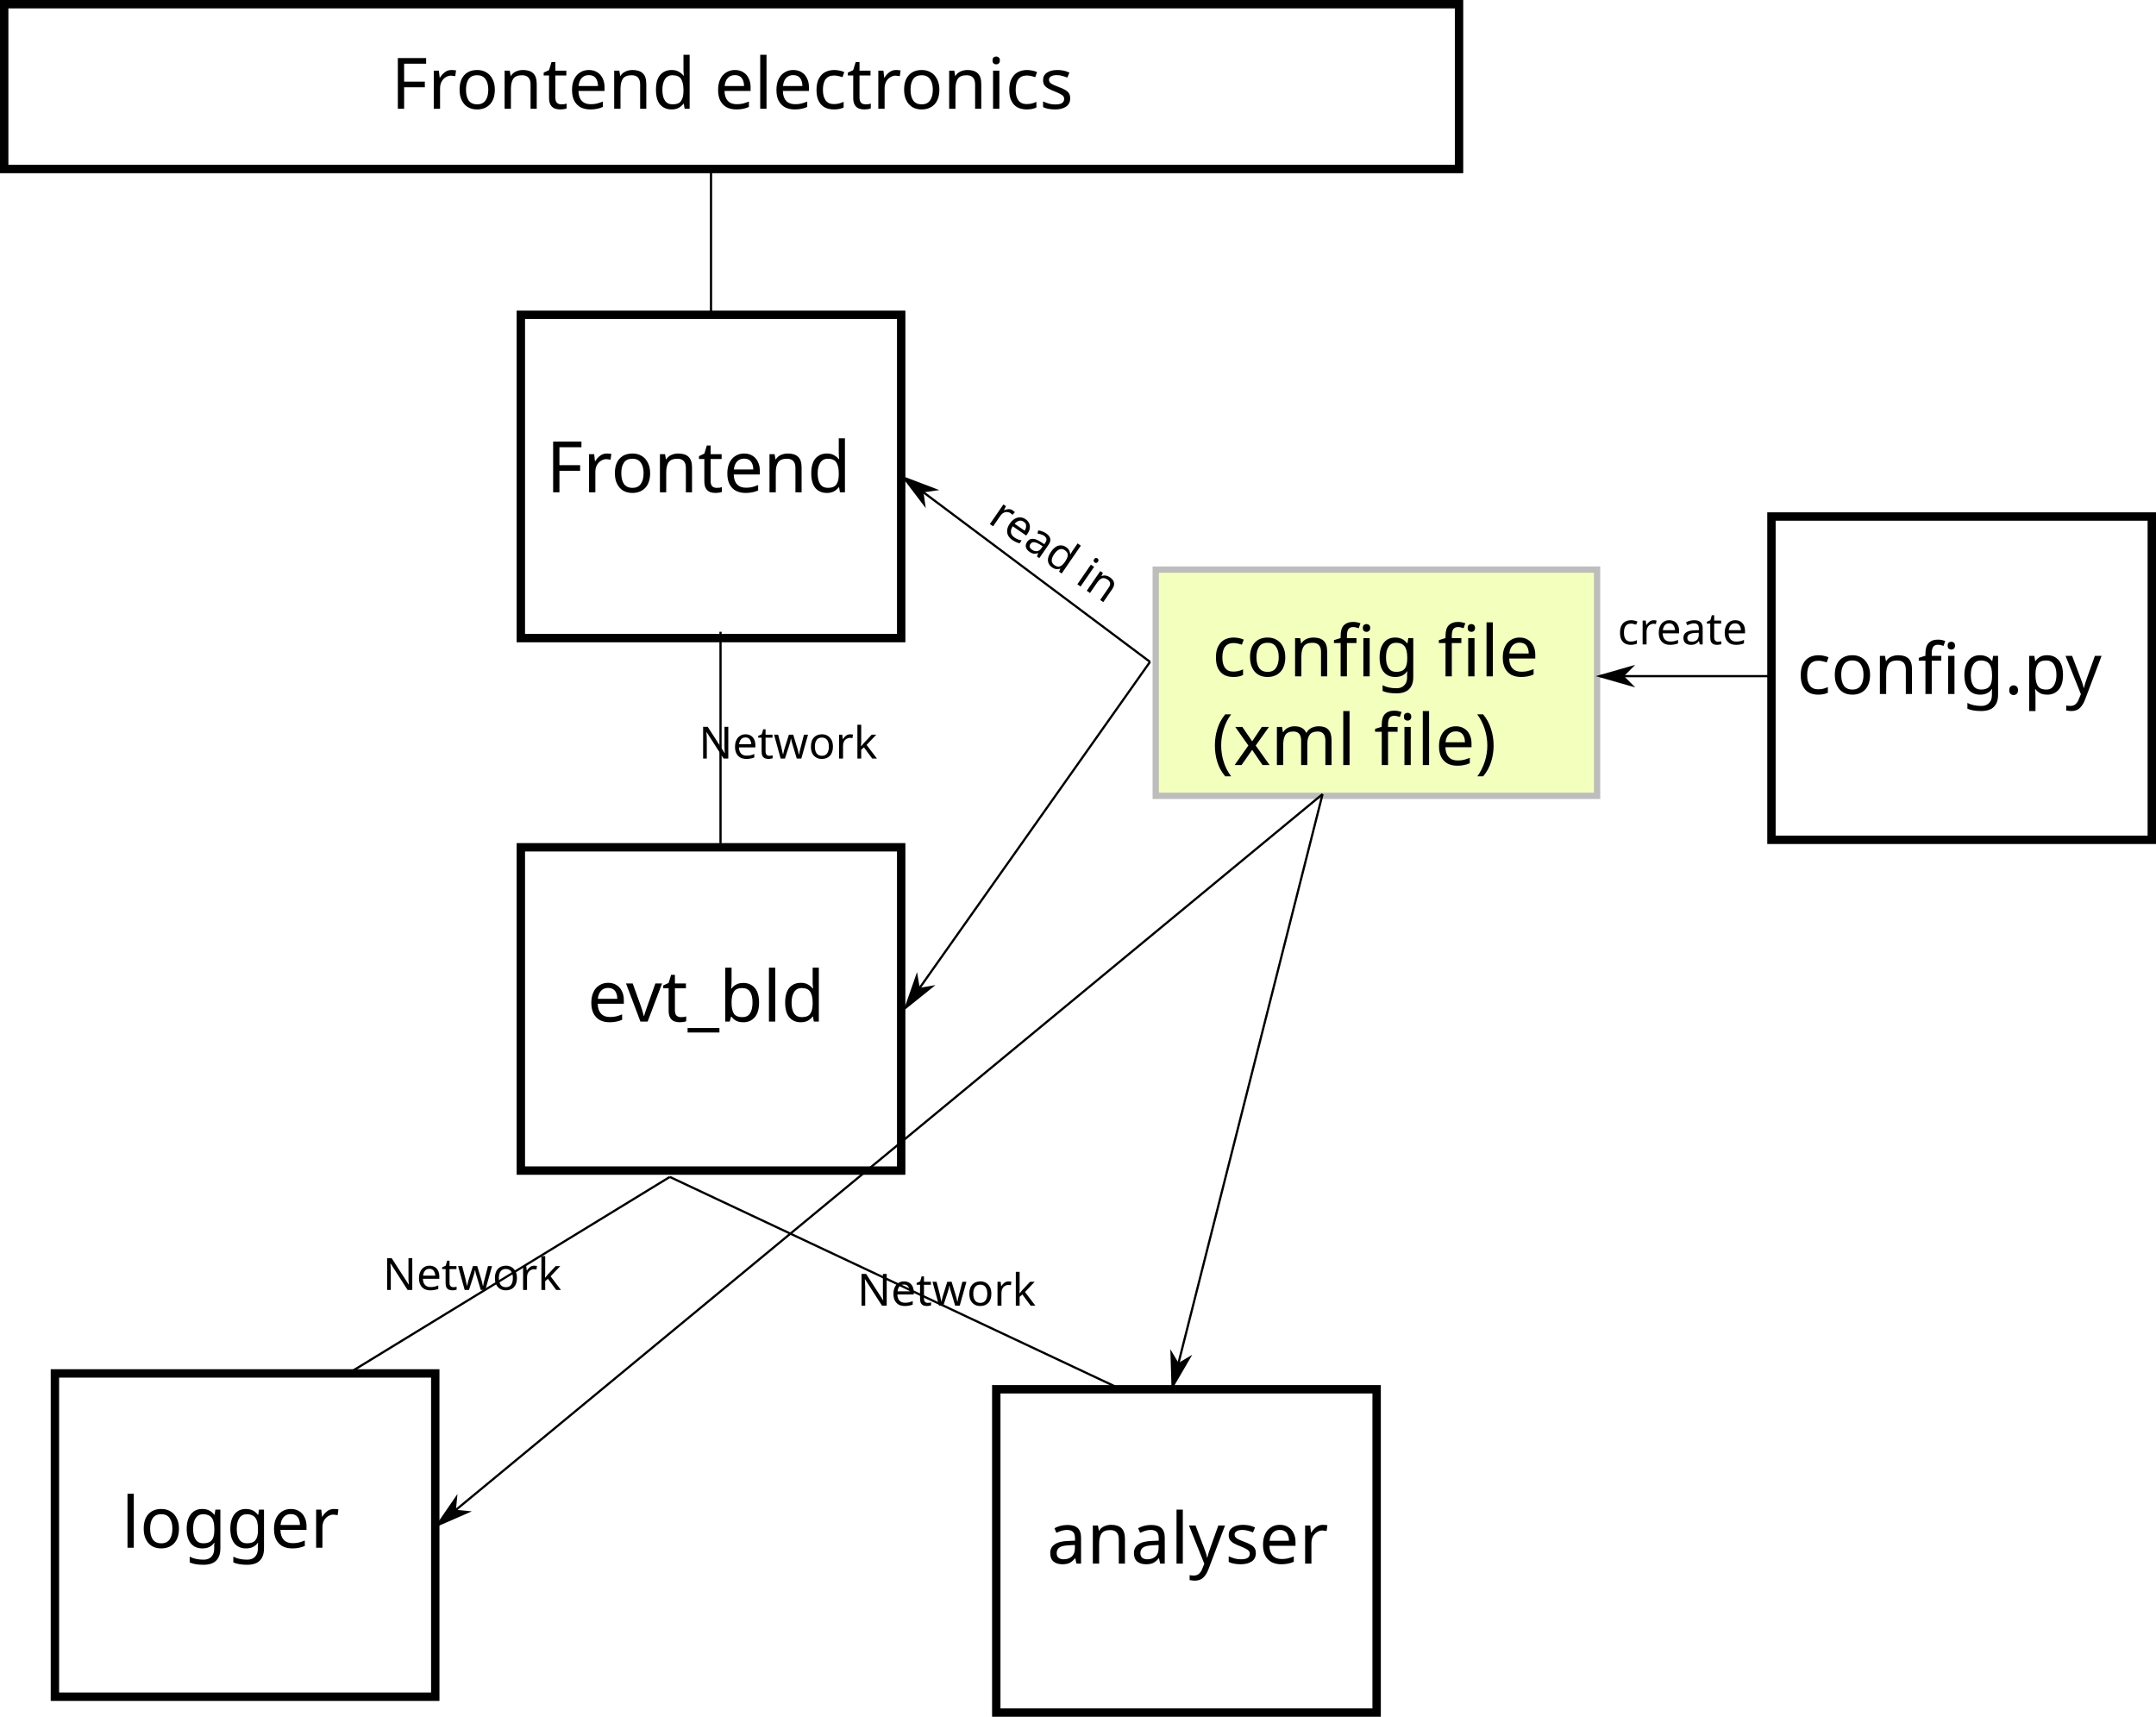
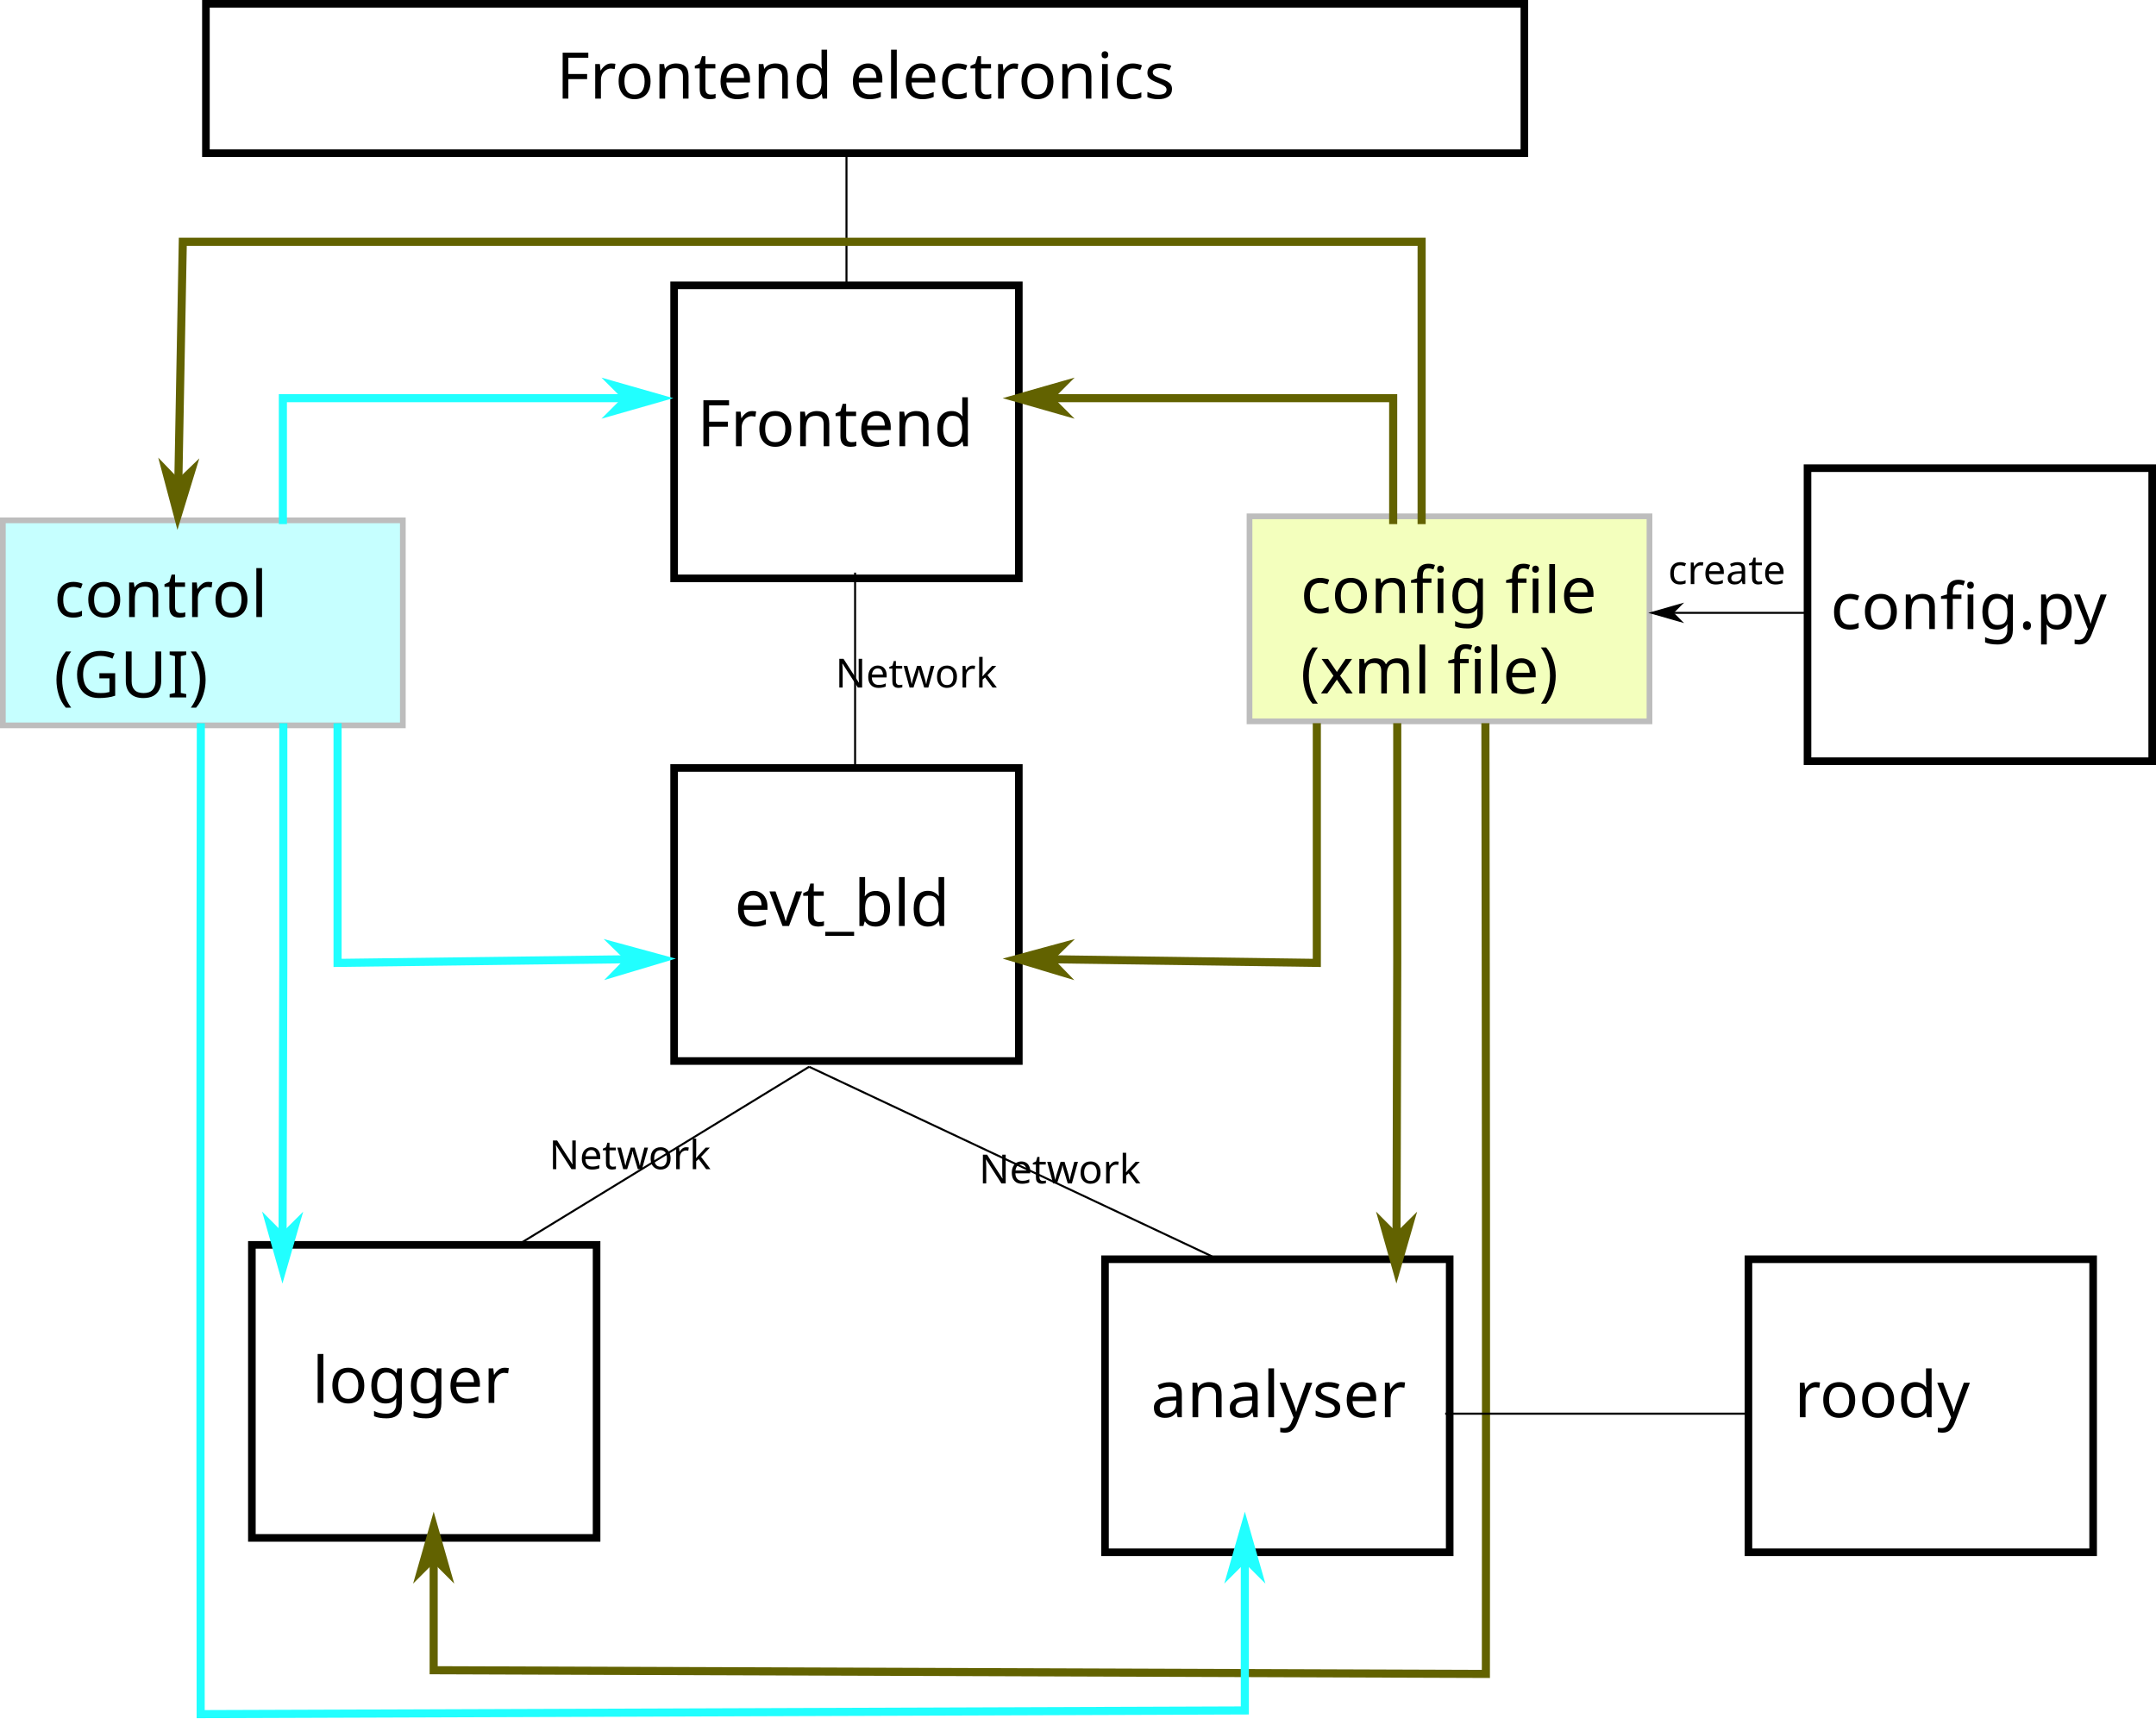
- <svg xmlns="http://www.w3.org/2000/svg" width="257.104mm" height="204.729mm" viewBox="0 0 257.104 204.729" version="1.1" id="svg8">
+ <svg xmlns="http://www.w3.org/2000/svg" width="283.699mm" height="226.06mm" viewBox="0 0 283.699 226.06" version="1.1" id="svg8">
  <defs id="defs2">
+     <marker style="overflow:visible" id="marker1051" refX="0" refY="0" orient="auto">
+       <path transform="matrix(-0.4,0,0,-0.4,-4,0)" style="fill:#626200;fill-opacity:1;fill-rule:evenodd;stroke:#626200;stroke-width:1pt;stroke-opacity:1" d="M 0,0 5,-5 -12.5,0 5,5 Z" id="path1049" />
+     </marker>
+     <marker orient="auto" refY="0" refX="0" id="marker7579" style="overflow:visible">
+       <path id="path7577" d="M 0,0 5,-5 -12.5,0 5,5 Z" style="fill:#21ffff;fill-opacity:1;fill-rule:evenodd;stroke:#21ffff;stroke-width:1pt;stroke-opacity:1" transform="matrix(-0.4,0,0,-0.4,-4,0)" />
+     </marker>
+     <marker orient="auto" refY="0" refX="0" id="marker7311" style="overflow:visible">
+       <path id="path7309" d="M 0,0 5,-5 -12.5,0 5,5 Z" style="fill:#21ffff;fill-opacity:1;fill-rule:evenodd;stroke:#21ffff;stroke-width:1pt;stroke-opacity:1" transform="matrix(-0.4,0,0,-0.4,-4,0)" />
+     </marker>
+     <marker style="overflow:visible" id="marker6933" refX="0" refY="0" orient="auto">
+       <path transform="matrix(-0.4,0,0,-0.4,-4,0)" style="fill:#21ffff;fill-opacity:1;fill-rule:evenodd;stroke:#21ffff;stroke-width:1pt;stroke-opacity:1" d="M 0,0 5,-5 -12.5,0 5,5 Z" id="path6931" />
+     </marker>
+     <marker style="overflow:visible" id="marker6611" refX="0" refY="0" orient="auto">
+       <path transform="matrix(-0.4,0,0,-0.4,-4,0)" style="fill:#626200;fill-opacity:1;fill-rule:evenodd;stroke:#626200;stroke-width:1pt;stroke-opacity:1" d="M 0,0 5,-5 -12.5,0 5,5 Z" id="path6609" />
+     </marker>
+     <marker style="overflow:visible" id="marker6399" refX="0" refY="0" orient="auto">
+       <path transform="matrix(-0.4,0,0,-0.4,-4,0)" style="fill:#21ffff;fill-opacity:1;fill-rule:evenodd;stroke:#21ffff;stroke-width:1pt;stroke-opacity:1" d="M 0,0 5,-5 -12.5,0 5,5 Z" id="path6397" />
+     </marker>
+     <marker style="overflow:visible" id="marker2739" refX="0" refY="0" orient="auto">
+       <path transform="matrix(-0.4,0,0,-0.4,-4,0)" style="fill:#626200;fill-opacity:1;fill-rule:evenodd;stroke:#626200;stroke-width:1pt;stroke-opacity:1" d="M 0,0 5,-5 -12.5,0 5,5 Z" id="path2737" />
+     </marker>
+     <marker orient="auto" refY="0" refX="0" id="marker2621" style="overflow:visible">
+       <path id="path2619" d="M 0,0 5,-5 -12.5,0 5,5 Z" style="fill:#626200;fill-opacity:1;fill-rule:evenodd;stroke:#626200;stroke-width:1pt;stroke-opacity:1" transform="matrix(-0.4,0,0,-0.4,-4,0)" />
+     </marker>
+     <marker orient="auto" refY="0" refX="0" id="Arrow1Mend" style="overflow:visible">
+       <path id="path1066" d="M 0,0 5,-5 -12.5,0 5,5 Z" style="fill:#626200;fill-opacity:1;fill-rule:evenodd;stroke:#626200;stroke-width:1pt;stroke-opacity:1" transform="matrix(-0.4,0,0,-0.4,-4,0)" />
+     </marker>
+     <marker style="overflow:visible" id="marker1025" refX="0" refY="0" orient="auto">
+       <path transform="matrix(-0.8,0,0,-0.8,-10,0)" style="fill:#000000;fill-opacity:1;fill-rule:evenodd;stroke:#000000;stroke-width:1pt;stroke-opacity:1" d="M 0,0 5,-5 -12.5,0 5,5 Z" id="path1023" />
+     </marker>
    <marker style="overflow:visible" id="marker2540" refX="0" refY="0" orient="auto">
      <path transform="matrix(-0.8,0,0,-0.8,-10,0)" style="fill:#000000;fill-opacity:1;fill-rule:evenodd;stroke:#000000;stroke-width:1pt;stroke-opacity:1" d="M 0,0 5,-5 -12.5,0 5,5 Z" id="path2538" />
-     </marker>
-     <marker orient="auto" refY="0" refX="0" id="marker1640" style="overflow:visible">
-       <path id="path1638" d="M 0,0 5,-5 -12.5,0 5,5 Z" style="fill:#000000;fill-opacity:1;fill-rule:evenodd;stroke:#000000;stroke-width:1pt;stroke-opacity:1" transform="matrix(-0.8,0,0,-0.8,-10,0)" />
-     </marker>
-     <marker style="overflow:visible" id="marker1186" refX="0" refY="0" orient="auto">
-       <path transform="matrix(-0.8,0,0,-0.8,-10,0)" style="fill:#000000;fill-opacity:1;fill-rule:evenodd;stroke:#000000;stroke-width:1pt;stroke-opacity:1" d="M 0,0 5,-5 -12.5,0 5,5 Z" id="path1184" />
-     </marker>
-     <marker orient="auto" refY="0" refX="0" id="marker1156" style="overflow:visible">
-       <path id="path1154" d="M 0,0 5,-5 -12.5,0 5,5 Z" style="fill:#000000;fill-opacity:1;fill-rule:evenodd;stroke:#000000;stroke-width:1pt;stroke-opacity:1" transform="matrix(-0.8,0,0,-0.8,-10,0)" />
    </marker>
    <marker orient="auto" refY="0" refX="0" id="Arrow1Lend" style="overflow:visible">
      <path id="path869" d="M 0,0 5,-5 -12.5,0 5,5 Z" style="fill:#000000;fill-opacity:1;fill-rule:evenodd;stroke:#000000;stroke-width:1pt;stroke-opacity:1" transform="matrix(-0.8,0,0,-0.8,-10,0)" />
    </marker>
  </defs>
-   <g id="layer1" transform="translate(-15.75297,-15.66369)">
+   <g id="layer1" transform="translate(10.84273,-15.66369)">
    <rect style="opacity:1;fill:none;fill-opacity:1;stroke:#000000;stroke-width:1;stroke-miterlimit:4;stroke-dasharray:none;stroke-dashoffset:0;stroke-opacity:1" id="rect10" width="173.491" height="19.655" x="16.253" y="16.164" />
    <text xml:space="preserve" style="font-style:normal;font-weight:normal;font-size:8.467px;line-height:125%;font-family:sans-serif;letter-spacing:0px;word-spacing:0px;fill:#000000;fill-opacity:1;stroke:none;stroke-width:0.265px;stroke-linecap:butt;stroke-linejoin:miter;stroke-opacity:1" x="62.366" y="28.637" id="text819">
      <tspan id="tspan817" x="62.366" y="28.637" style="font-size:8.467px;stroke-width:0.265px">Frontend electronics</tspan>
    </text>
    <rect style="opacity:1;fill:none;fill-opacity:1;stroke:#000000;stroke-width:1;stroke-miterlimit:4;stroke-dasharray:none;stroke-dashoffset:0;stroke-opacity:1" id="rect821" width="45.357" height="38.554" x="77.863" y="53.205" />
    <text id="text825" y="74.372" x="80.887" style="font-style:normal;font-weight:normal;font-size:8.467px;line-height:125%;font-family:sans-serif;letter-spacing:0px;word-spacing:0px;fill:#000000;fill-opacity:1;stroke:none;stroke-width:0.265px;stroke-linecap:butt;stroke-linejoin:miter;stroke-opacity:1" xml:space="preserve">
      <tspan style="font-size:8.467px;stroke-width:0.265px" y="74.372" x="80.887" id="tspan823">Frontend</tspan>
    </text>
    <path style="fill:none;fill-rule:evenodd;stroke:#000000;stroke-width:0.265px;stroke-linecap:butt;stroke-linejoin:miter;stroke-opacity:1" d="M 100.542,36.196 V 52.837" id="path827" />
    <rect y="116.705" x="77.863" height="38.554" width="45.357" id="rect829" style="opacity:1;fill:none;fill-opacity:1;stroke:#000000;stroke-width:1;stroke-miterlimit:4;stroke-dasharray:none;stroke-dashoffset:0;stroke-opacity:1" />
    <text xml:space="preserve" style="font-style:normal;font-weight:normal;font-size:8.467px;line-height:125%;font-family:sans-serif;letter-spacing:0px;word-spacing:0px;fill:#000000;fill-opacity:1;stroke:none;stroke-width:0.265px;stroke-linecap:butt;stroke-linejoin:miter;stroke-opacity:1" x="85.801" y="137.494" id="text833">
      <tspan id="tspan831" x="85.801" y="137.494" style="font-size:8.467px;stroke-width:0.265px">evt_bld</tspan>
    </text>
    <path id="path835" d="M 101.676,91.003 V 116.233" style="fill:none;fill-rule:evenodd;stroke:#000000;stroke-width:0.265px;stroke-linecap:butt;stroke-linejoin:miter;stroke-opacity:1" />
    <text xml:space="preserve" style="font-style:normal;font-weight:normal;font-size:5.292px;line-height:125%;font-family:sans-serif;letter-spacing:0px;word-spacing:0px;fill:#000000;fill-opacity:1;stroke:none;stroke-width:0.265px;stroke-linecap:butt;stroke-linejoin:miter;stroke-opacity:1" x="99.087" y="106.122" id="text839">
      <tspan id="tspan837" x="99.087" y="106.122" style="stroke-width:0.265px">Network</tspan>
    </text>
    <rect style="opacity:1;fill:none;fill-opacity:1;stroke:#000000;stroke-width:1;stroke-miterlimit:4;stroke-dasharray:none;stroke-dashoffset:0;stroke-opacity:1" id="rect845" width="45.357" height="38.554" x="22.301" y="179.449" />
    <text id="text849" y="200.238" x="30.238" style="font-style:normal;font-weight:normal;font-size:8.467px;line-height:125%;font-family:sans-serif;letter-spacing:0px;word-spacing:0px;fill:#000000;fill-opacity:1;stroke:none;stroke-width:0.265px;stroke-linecap:butt;stroke-linejoin:miter;stroke-opacity:1" xml:space="preserve">
      <tspan style="font-size:8.467px;stroke-width:0.265px" y="200.238" x="30.238" id="tspan847">logger</tspan>
    </text>
    <rect y="181.339" x="134.56" height="38.554" width="45.357" id="rect851" style="opacity:1;fill:none;fill-opacity:1;stroke:#000000;stroke-width:1;stroke-miterlimit:4;stroke-dasharray:none;stroke-dashoffset:0;stroke-opacity:1" />
    <text xml:space="preserve" style="font-style:normal;font-weight:normal;font-size:8.467px;line-height:125%;font-family:sans-serif;letter-spacing:0px;word-spacing:0px;fill:#000000;fill-opacity:1;stroke:none;stroke-width:0.265px;stroke-linecap:butt;stroke-linejoin:miter;stroke-opacity:1" x="140.607" y="202.128" id="text855">
      <tspan id="tspan853" x="140.607" y="202.128" style="font-size:8.467px;stroke-width:0.265px">analyser</tspan>
    </text>
    <path style="fill:none;fill-rule:evenodd;stroke:#000000;stroke-width:0.265px;stroke-linecap:butt;stroke-linejoin:miter;stroke-opacity:1" d="M 95.628,156.015 57.452,179.355" id="path857" />
    <path id="path859" d="m 95.628,156.015 53.011,24.946" style="fill:none;fill-rule:evenodd;stroke:#000000;stroke-width:0.265px;stroke-linecap:butt;stroke-linejoin:miter;stroke-opacity:1" />
    <text id="text835" y="171.363" x="117.978" style="font-style:normal;font-weight:normal;font-size:5.292px;line-height:125%;font-family:sans-serif;letter-spacing:0px;word-spacing:0px;fill:#000000;fill-opacity:1;stroke:none;stroke-width:0.265px;stroke-linecap:butt;stroke-linejoin:miter;stroke-opacity:1" xml:space="preserve">
      <tspan style="stroke-width:0.265px" y="171.363" x="117.978" id="tspan833">Network</tspan>
    </text>
    <text xml:space="preserve" style="font-style:normal;font-weight:normal;font-size:5.292px;line-height:125%;font-family:sans-serif;letter-spacing:0px;word-spacing:0px;fill:#000000;fill-opacity:1;stroke:none;stroke-width:0.265px;stroke-linecap:butt;stroke-linejoin:miter;stroke-opacity:1" x="61.404" y="169.492" id="text840">
      <tspan id="tspan838" x="61.404" y="169.492" style="stroke-width:0.265px">Network</tspan>
    </text>
    <rect style="opacity:0.259;fill:#d2ff00;fill-opacity:1;stroke:#000000;stroke-width:0.752;stroke-miterlimit:4;stroke-dasharray:none;stroke-dashoffset:0;stroke-opacity:1" id="rect840" width="52.632" height="26.975" x="153.575" y="83.595" />
    <text xml:space="preserve" style="font-style:normal;font-weight:normal;font-size:8.467px;line-height:125%;font-family:sans-serif;letter-spacing:0px;word-spacing:0px;fill:#000000;fill-opacity:1;stroke:none;stroke-width:0.265px;stroke-linecap:butt;stroke-linejoin:miter;stroke-opacity:1" x="160.285" y="96.315" id="text844">
      <tspan x="160.285" y="96.315" style="font-size:8.467px;stroke-width:0.265px" id="tspan846">config file</tspan>
      <tspan x="160.285" y="106.898" style="font-size:8.467px;stroke-width:0.265px" id="tspan1620">(xml file)</tspan>
    </text>
    <rect y="77.26" x="227" height="38.554" width="45.357" id="rect855" style="opacity:1;fill:none;fill-opacity:1;stroke:#000000;stroke-width:1;stroke-miterlimit:4;stroke-dasharray:none;stroke-dashoffset:0;stroke-opacity:1" />
    <text xml:space="preserve" style="font-style:normal;font-weight:normal;font-size:8.467px;line-height:125%;font-family:sans-serif;letter-spacing:0px;word-spacing:0px;fill:#000000;fill-opacity:1;stroke:none;stroke-width:0.265px;stroke-linecap:butt;stroke-linejoin:miter;stroke-opacity:1" x="230.023" y="98.426" id="text859">
      <tspan id="tspan857" x="230.023" y="98.426" style="font-size:8.467px;stroke-width:0.265px">config.py</tspan>
    </text>
    <path style="fill:none;fill-rule:evenodd;stroke:#000000;stroke-width:0.265;stroke-linecap:butt;stroke-linejoin:miter;stroke-miterlimit:4;stroke-dasharray:none;stroke-opacity:1;marker-end:url(#Arrow1Lend)" d="M 226.786,96.295 H 206.564" id="path864" />
    <text xml:space="preserve" style="font-style:normal;font-weight:normal;font-size:5.292px;line-height:125%;font-family:sans-serif;letter-spacing:0px;word-spacing:0px;fill:#000000;fill-opacity:1;stroke:none;stroke-width:0.265px;stroke-linecap:butt;stroke-linejoin:miter;stroke-opacity:1" x="208.643" y="92.515" id="text1150">
      <tspan id="tspan1148" x="208.643" y="92.515" style="stroke-width:0.265px">create</tspan>
    </text>
-     <path style="fill:none;fill-rule:evenodd;stroke:#000000;stroke-width:0.265px;stroke-linecap:butt;stroke-linejoin:miter;stroke-opacity:1;marker-end:url(#marker1156)" d="M 152.891,94.594 123.598,72.671" id="path1152" />
-     <path id="path1182" d="M 152.891,94.594 123.787,135.793" style="fill:none;fill-rule:evenodd;stroke:#000000;stroke-width:0.265px;stroke-linecap:butt;stroke-linejoin:miter;stroke-opacity:1;marker-end:url(#marker1186)" />
-     <text id="text1624" y="-11.479" x="154.074" style="font-style:normal;font-weight:normal;font-size:5.292px;line-height:125%;font-family:sans-serif;letter-spacing:0px;word-spacing:0px;fill:#000000;fill-opacity:1;stroke:none;stroke-width:0.265px;stroke-linecap:butt;stroke-linejoin:miter;stroke-opacity:1" xml:space="preserve" transform="rotate(34.54147)">
-       <tspan style="stroke-width:0.265px" y="-11.479" x="154.074" id="tspan1622">read in</tspan>
+     <rect y="84.124" x="-10.467" height="26.975" width="52.632" id="rect995" style="opacity:0.259;fill:#21ffff;fill-opacity:1;stroke:#000000;stroke-width:0.752;stroke-miterlimit:4;stroke-dasharray:none;stroke-dashoffset:0;stroke-opacity:1" />
+     <text xml:space="preserve" style="font-style:normal;font-weight:normal;font-size:8.467px;line-height:125%;font-family:sans-serif;letter-spacing:0px;word-spacing:0px;fill:#000000;fill-opacity:1;stroke:none;stroke-width:0.265px;stroke-linecap:butt;stroke-linejoin:miter;stroke-opacity:1" x="-3.757" y="96.844" id="text1001">
+       <tspan x="-3.757" y="96.844" style="font-size:8.467px;stroke-width:0.265px" id="tspan999">control</tspan>
+       <tspan x="-3.757" y="107.427" style="font-size:8.467px;stroke-width:0.265px" id="tspan6387">(GUI)</tspan>
    </text>
-     <path style="fill:none;fill-rule:evenodd;stroke:#000000;stroke-width:0.265px;stroke-linecap:butt;stroke-linejoin:miter;stroke-opacity:1;marker-end:url(#marker1640)" d="M 173.471,110.363 155.592,180.962" id="path1636" />
-     <path id="path2536" d="M 173.471,110.363 67.928,197.532" style="fill:none;fill-rule:evenodd;stroke:#000000;stroke-width:0.265px;stroke-linecap:butt;stroke-linejoin:miter;stroke-opacity:1;marker-end:url(#marker2540)" />
+     <path style="fill:none;fill-rule:evenodd;stroke:#626200;stroke-width:1.065;stroke-linecap:butt;stroke-linejoin:miter;stroke-miterlimit:4;stroke-dasharray:none;stroke-opacity:1;marker-end:url(#Arrow1Mend)" d="M 172.48,84.62 V 68.049 h -49.285" id="path1003" />
+     <path style="fill:none;fill-rule:evenodd;stroke:#626200;stroke-width:1.065;stroke-linecap:butt;stroke-linejoin:miter;stroke-miterlimit:4;stroke-dasharray:none;stroke-opacity:1;marker-end:url(#marker2621)" d="m 162.432,110.812 v 31.538 l -39.236,-0.535" id="path2617" />
+     <path id="path2735" d="m 173.015,110.812 v 31.538 l -0.107,40.09" style="fill:none;fill-rule:evenodd;stroke:#626200;stroke-width:1.065;stroke-linecap:butt;stroke-linejoin:miter;stroke-miterlimit:4;stroke-dasharray:none;stroke-opacity:1;marker-end:url(#marker2739)" />
+     <path id="path6395" d="M 26.379,84.62 V 68.049 h 49.285" style="fill:none;fill-rule:evenodd;stroke:#21ffff;stroke-width:1.065;stroke-linecap:butt;stroke-linejoin:miter;stroke-miterlimit:4;stroke-dasharray:none;stroke-opacity:1;marker-end:url(#marker6399)" />
+     <path id="path6605" d="m 184.615,110.812 c 0.073,42.314 0.104,87.922 0.063,125.085 l -138.457,-0.486 1.64e-4,-18.761" style="fill:none;fill-rule:evenodd;stroke:#626200;stroke-width:1.065;stroke-linecap:butt;stroke-linejoin:miter;stroke-miterlimit:4;stroke-dasharray:none;stroke-opacity:1;marker-end:url(#marker6611)" />
+     <path id="path6925" d="m 33.576,110.812 v 31.538 l 42.411,-0.535" style="fill:none;fill-rule:evenodd;stroke:#21ffff;stroke-width:1.065;stroke-linecap:butt;stroke-linejoin:miter;stroke-miterlimit:4;stroke-dasharray:none;stroke-opacity:1;marker-end:url(#marker6933)" />
+     <path style="fill:none;fill-rule:evenodd;stroke:#21ffff;stroke-width:1.065;stroke-linecap:butt;stroke-linejoin:miter;stroke-miterlimit:4;stroke-dasharray:none;stroke-opacity:1;marker-end:url(#marker7579)" d="m 15.585,110.812 c -0.076,44.174 -0.062,91.745 -0.022,130.377 l 137.398,-0.486 -1.7e-4,-24.053" id="path6927" />
+     <path style="fill:none;fill-rule:evenodd;stroke:#21ffff;stroke-width:1.065;stroke-linecap:butt;stroke-linejoin:miter;stroke-miterlimit:4;stroke-dasharray:none;stroke-opacity:1;marker-end:url(#marker7311)" d="m 26.436,110.812 v 31.538 l -0.107,40.09" id="path7307" />
+     <rect style="opacity:1;fill:none;fill-opacity:1;stroke:#000000;stroke-width:1;stroke-miterlimit:4;stroke-dasharray:none;stroke-dashoffset:0;stroke-opacity:1" id="rect959" width="45.357" height="38.554" x="219.226" y="181.339" />
+     <text id="text963" y="202.128" x="225.274" style="font-style:normal;font-weight:normal;font-size:8.467px;line-height:125%;font-family:sans-serif;letter-spacing:0px;word-spacing:0px;fill:#000000;fill-opacity:1;stroke:none;stroke-width:0.265px;stroke-linecap:butt;stroke-linejoin:miter;stroke-opacity:1" xml:space="preserve">
+       <tspan style="font-size:8.467px;stroke-width:0.265px" y="202.128" x="225.274" id="tspan961">roody</tspan>
+     </text>
+     <path style="fill:none;fill-rule:evenodd;stroke:#000000;stroke-width:0.274px;stroke-linecap:butt;stroke-linejoin:miter;stroke-opacity:1" d="m 179.321,201.658 h 40.226" id="path965" />
+     <path id="path1047" d="m 176.222,84.62 0,-37.15 -163.011,0 -0.666,35.814" style="fill:none;fill-rule:evenodd;stroke:#626200;stroke-width:1.065;stroke-linecap:butt;stroke-linejoin:miter;stroke-miterlimit:4;stroke-dasharray:none;stroke-opacity:1;marker-end:url(#marker1051)" />
  </g>
</svg>
